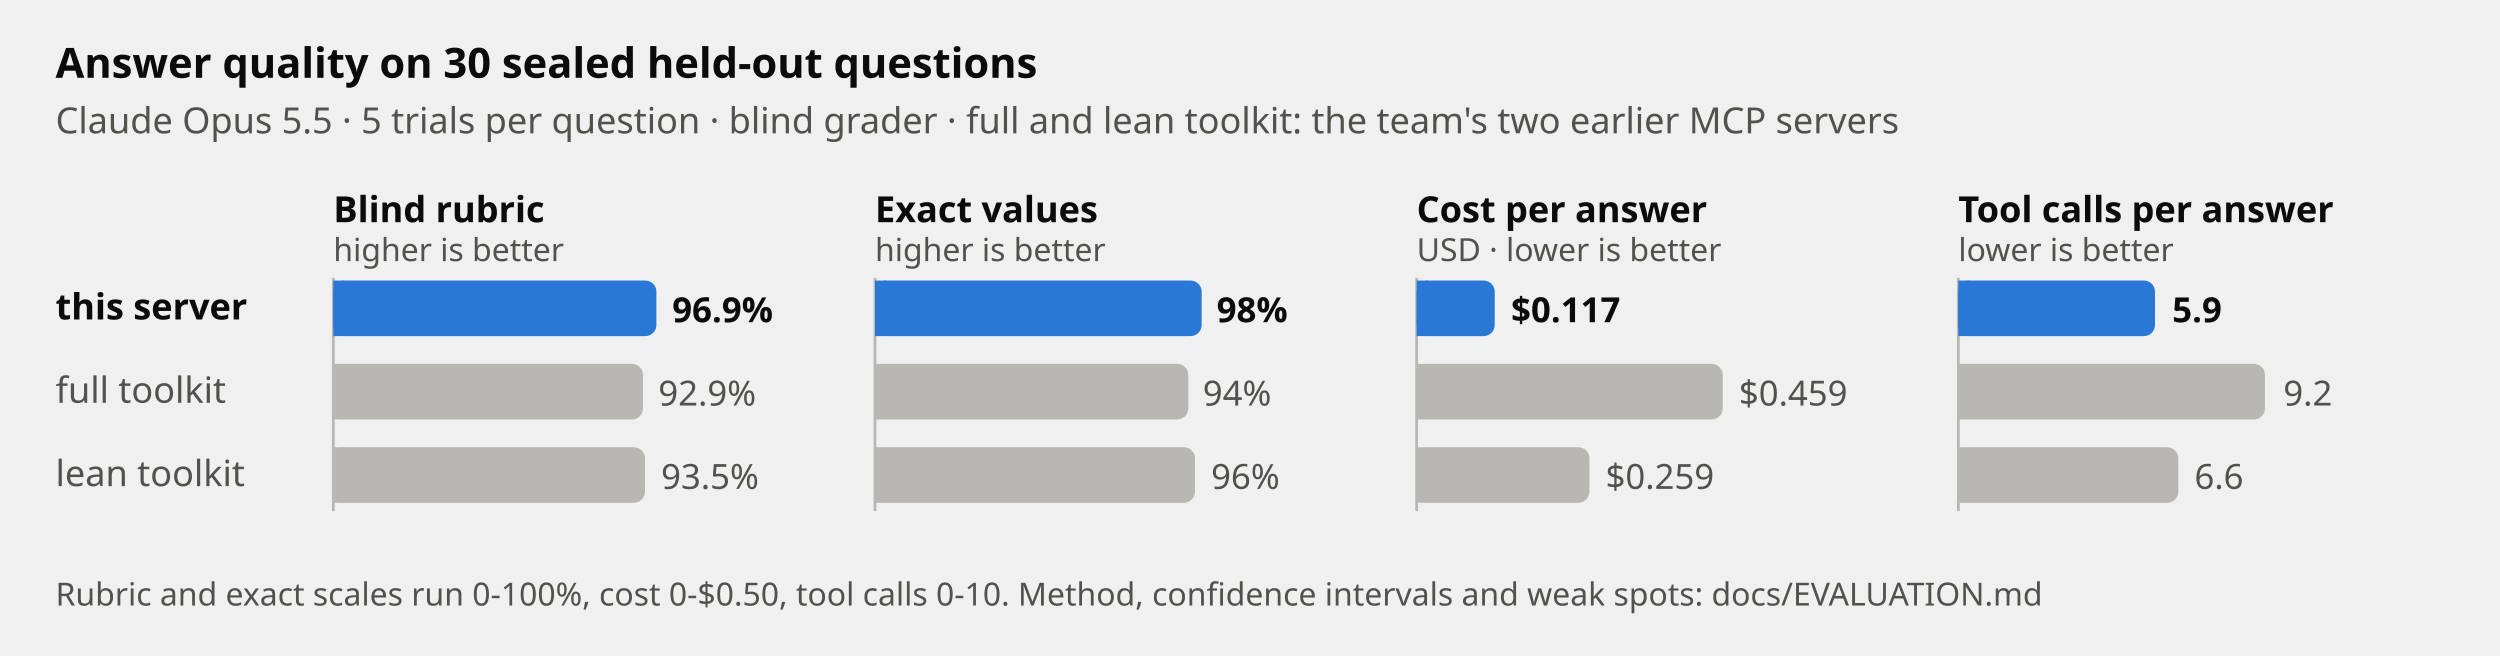
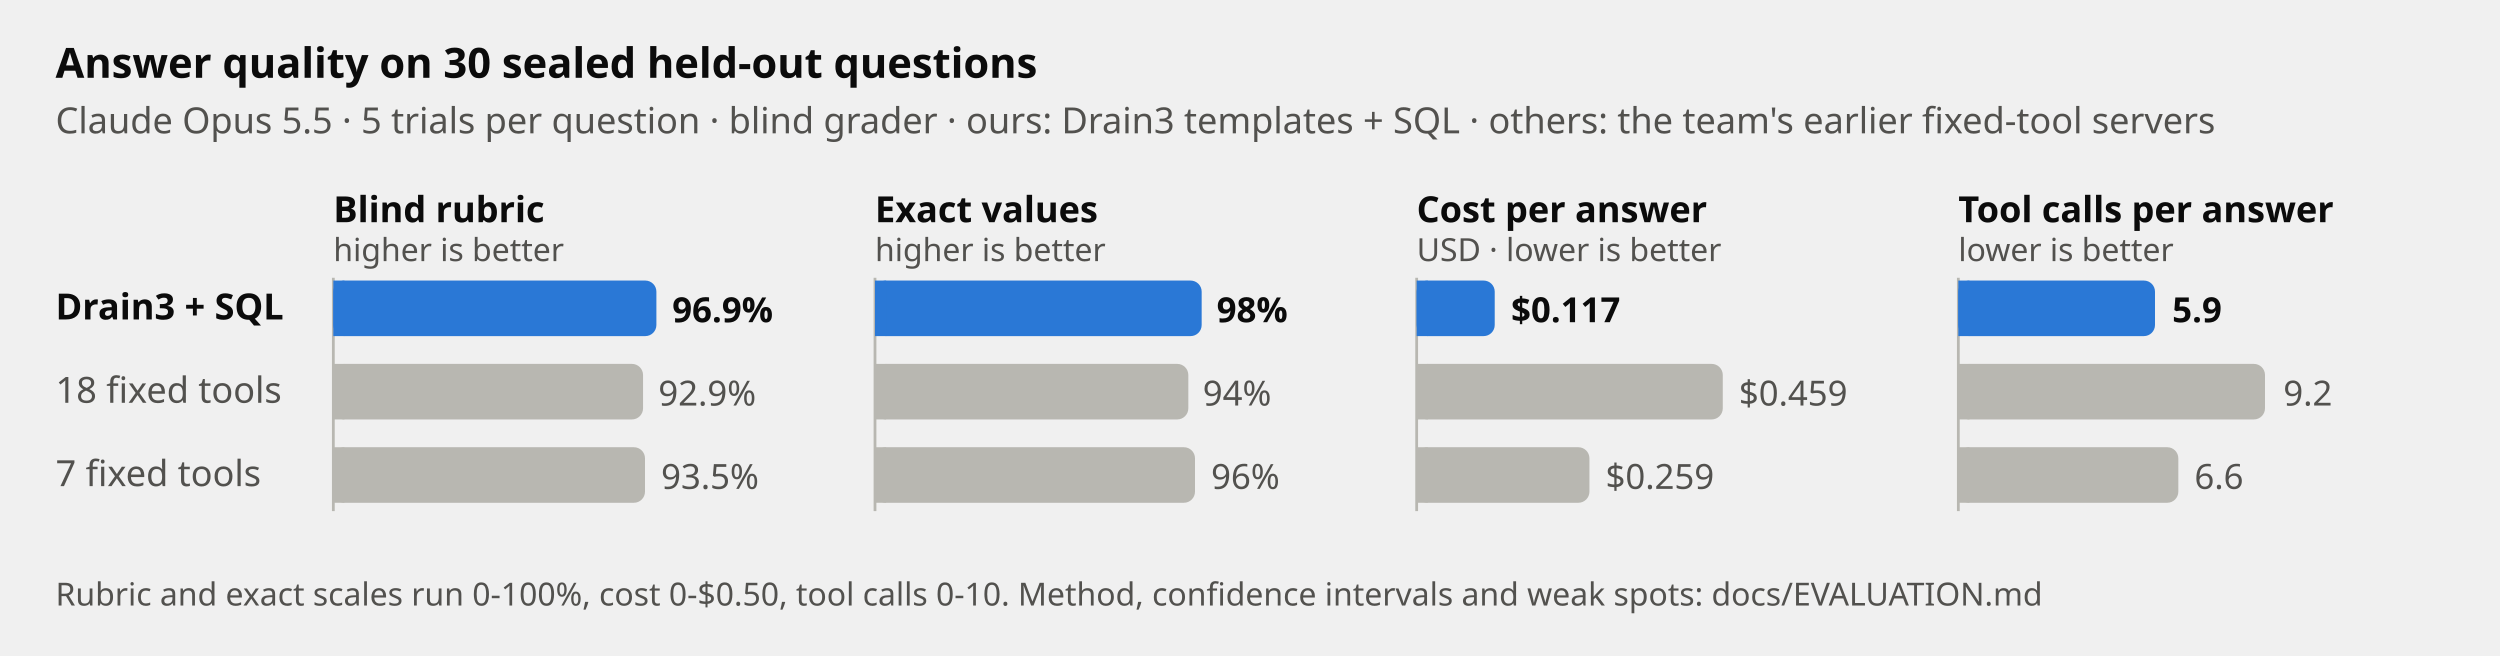
- <svg xmlns="http://www.w3.org/2000/svg" viewBox="0 0 900 236" width="900" height="236" role="img" aria-label="30 sealed held-out questions, Claude Opus 5.5, 5 trials each, blind grader. This server against the team's two earlier designs, the full toolkit and the lean toolkit: blind rubric 96.9% vs 92.9% and 93.5%; exact values 98% vs 94% and 96%; cost per answer 0.117 vs 0.459 and 0.259 US dollars; tool calls per answer 5.9 vs 9.2 and 6.6." font-family="-apple-system, BlinkMacSystemFont, 'Segoe UI', 'Noto Sans', Helvetica, Arial, sans-serif">
+ <svg xmlns="http://www.w3.org/2000/svg" viewBox="0 0 900 236" width="900" height="236" role="img" aria-label="30 sealed held-out questions, Claude Opus 5.5, 5 trials each, blind grader. This server against two earlier designs by the team, MCP servers with 18 and 7 fixed tools: blind rubric 96.9% vs 92.9% and 93.5%; exact values 98% vs 94% and 96%; cost per answer 0.117 vs 0.459 and 0.259 US dollars; tool calls per answer 5.9 vs 9.2 and 6.6." font-family="-apple-system, BlinkMacSystemFont, 'Segoe UI', 'Noto Sans', Helvetica, Arial, sans-serif">
  <style>
    .t1 { fill: #0b0b0b; }
    .t2 { fill: #52514e; }
    .hi { fill: #2a78d6; }
    .lo { fill: #b8b7b1; }
    .axis { stroke: #b8b7b1; }
    @media (prefers-color-scheme: dark) {
      .t1 { fill: #ffffff; }
      .t2 { fill: #c3c2b7; }
      .hi { fill: #3987e5; }
      .lo { fill: #6b6a64; }
      .axis { stroke: #5c5b55; }
    }
    text { font-size: 13px; }
    .title { font-size: 15px; font-weight: 600; }
    .ptitle { font-size: 13px; font-weight: 600; }
    .val { font-size: 12.5px; font-variant-numeric: tabular-nums; }
    .valb { font-size: 12.5px; font-weight: 700; font-variant-numeric: tabular-nums; }
    .small { font-size: 11.5px; }
  </style>
  <text x="20" y="28" class="t1 title">Answer quality on 30 sealed held-out questions</text>
-   <text x="20" y="48" class="t2">Claude Opus 5.5 · 5 trials per question · blind grader · full and lean toolkit: the team's two earlier MCP servers</text>
-   <text x="20" y="115" class="t1" font-weight="600">this server</text>
-   <text x="20" y="145" class="t2">full toolkit</text>
-   <text x="20" y="175" class="t2">lean toolkit</text>
+   <text x="20" y="48" class="t2">Claude Opus 5.5 · 5 trials per question · blind grader · ours: Drain3 templates + SQL · others: the team's earlier fixed-tool servers</text>
+   <text x="20" y="115" class="t1" font-weight="600">Drain3 + SQL</text>
+   <text x="20" y="145" class="t2">18 fixed tools</text>
+   <text x="20" y="175" class="t2">7 fixed tools</text>
  <text x="120" y="80" class="t1 ptitle">Blind rubric</text>
  <text x="120" y="94" class="t2 small">higher is better</text>
  <line x1="120" y1="100" x2="120" y2="184" class="axis" />
  <rect x="120" y="101" width="116.3" height="20" rx="4" class="hi" />
  <rect x="120" y="101" width="4" height="20" class="hi" />
  <text x="242" y="116" class="t1 valb">96.9%</text>
  <rect x="120" y="131" width="111.5" height="20" rx="4" class="lo" />
  <rect x="120" y="131" width="4" height="20" class="lo" />
  <text x="237" y="146" class="t2 val">92.9%</text>
  <rect x="120" y="161" width="112.2" height="20" rx="4" class="lo" />
  <rect x="120" y="161" width="4" height="20" class="lo" />
  <text x="238" y="176" class="t2 val">93.5%</text>
  <text x="315" y="80" class="t1 ptitle">Exact values</text>
  <text x="315" y="94" class="t2 small">higher is better</text>
  <line x1="315" y1="100" x2="315" y2="184" class="axis" />
  <rect x="315" y="101" width="117.6" height="20" rx="4" class="hi" />
  <rect x="315" y="101" width="4" height="20" class="hi" />
  <text x="438" y="116" class="t1 valb">98%</text>
  <rect x="315" y="131" width="112.8" height="20" rx="4" class="lo" />
  <rect x="315" y="131" width="4" height="20" class="lo" />
  <text x="433" y="146" class="t2 val">94%</text>
  <rect x="315" y="161" width="115.2" height="20" rx="4" class="lo" />
  <rect x="315" y="161" width="4" height="20" class="lo" />
  <text x="436" y="176" class="t2 val">96%</text>
  <text x="510" y="80" class="t1 ptitle">Cost per answer</text>
  <text x="510" y="94" class="t2 small">USD · lower is better</text>
  <line x1="510" y1="100" x2="510" y2="184" class="axis" />
  <rect x="510" y="101" width="28.1" height="20" rx="4" class="hi" />
  <rect x="510" y="101" width="4" height="20" class="hi" />
  <text x="544" y="116" class="t1 valb">$0.117</text>
  <rect x="510" y="131" width="110.2" height="20" rx="4" class="lo" />
  <rect x="510" y="131" width="4" height="20" class="lo" />
  <text x="626" y="146" class="t2 val">$0.459</text>
  <rect x="510" y="161" width="62.2" height="20" rx="4" class="lo" />
  <rect x="510" y="161" width="4" height="20" class="lo" />
  <text x="578" y="176" class="t2 val">$0.259</text>
  <text x="705" y="80" class="t1 ptitle">Tool calls per answer</text>
  <text x="705" y="94" class="t2 small">lower is better</text>
  <line x1="705" y1="100" x2="705" y2="184" class="axis" />
  <rect x="705" y="101" width="70.8" height="20" rx="4" class="hi" />
  <rect x="705" y="101" width="4" height="20" class="hi" />
  <text x="782" y="116" class="t1 valb">5.9</text>
  <rect x="705" y="131" width="110.4" height="20" rx="4" class="lo" />
  <rect x="705" y="131" width="4" height="20" class="lo" />
  <text x="822" y="146" class="t2 val">9.2</text>
  <rect x="705" y="161" width="79.2" height="20" rx="4" class="lo" />
  <rect x="705" y="161" width="4" height="20" class="lo" />
  <text x="790" y="176" class="t2 val">6.6</text>
  <text x="20" y="218" class="t2 small">Rubric and exact scales run 0-100%, cost 0-$0.50, tool calls 0-10. Method, confidence intervals and weak spots: docs/EVALUATION.md</text>
</svg>
